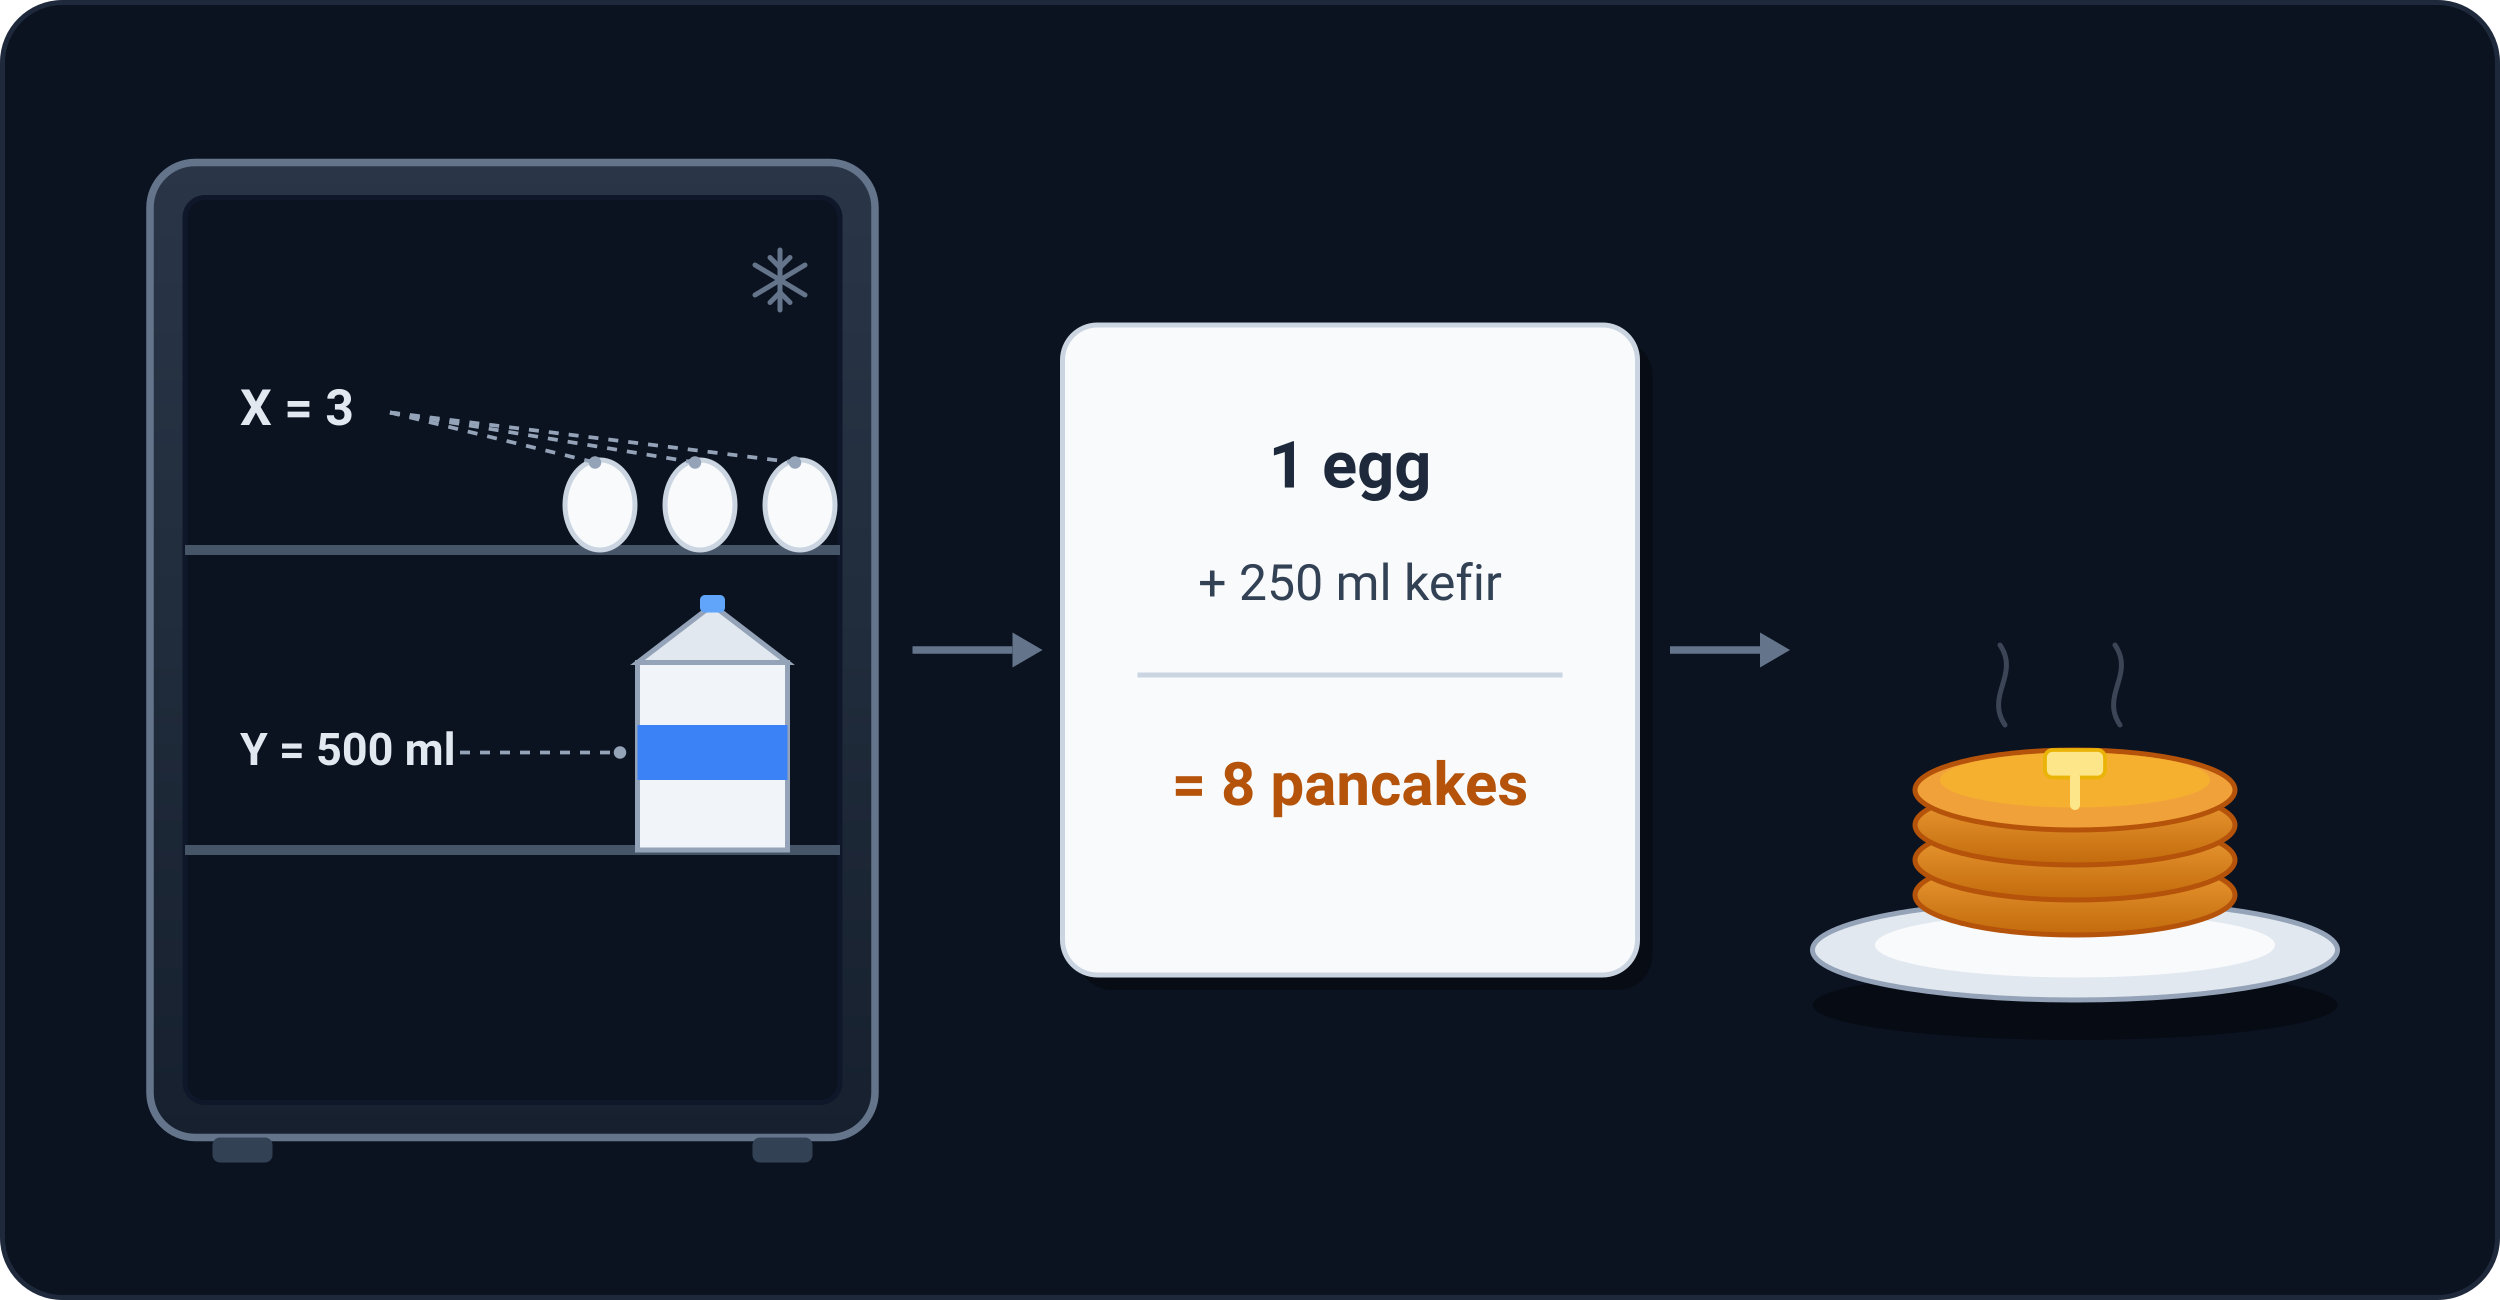
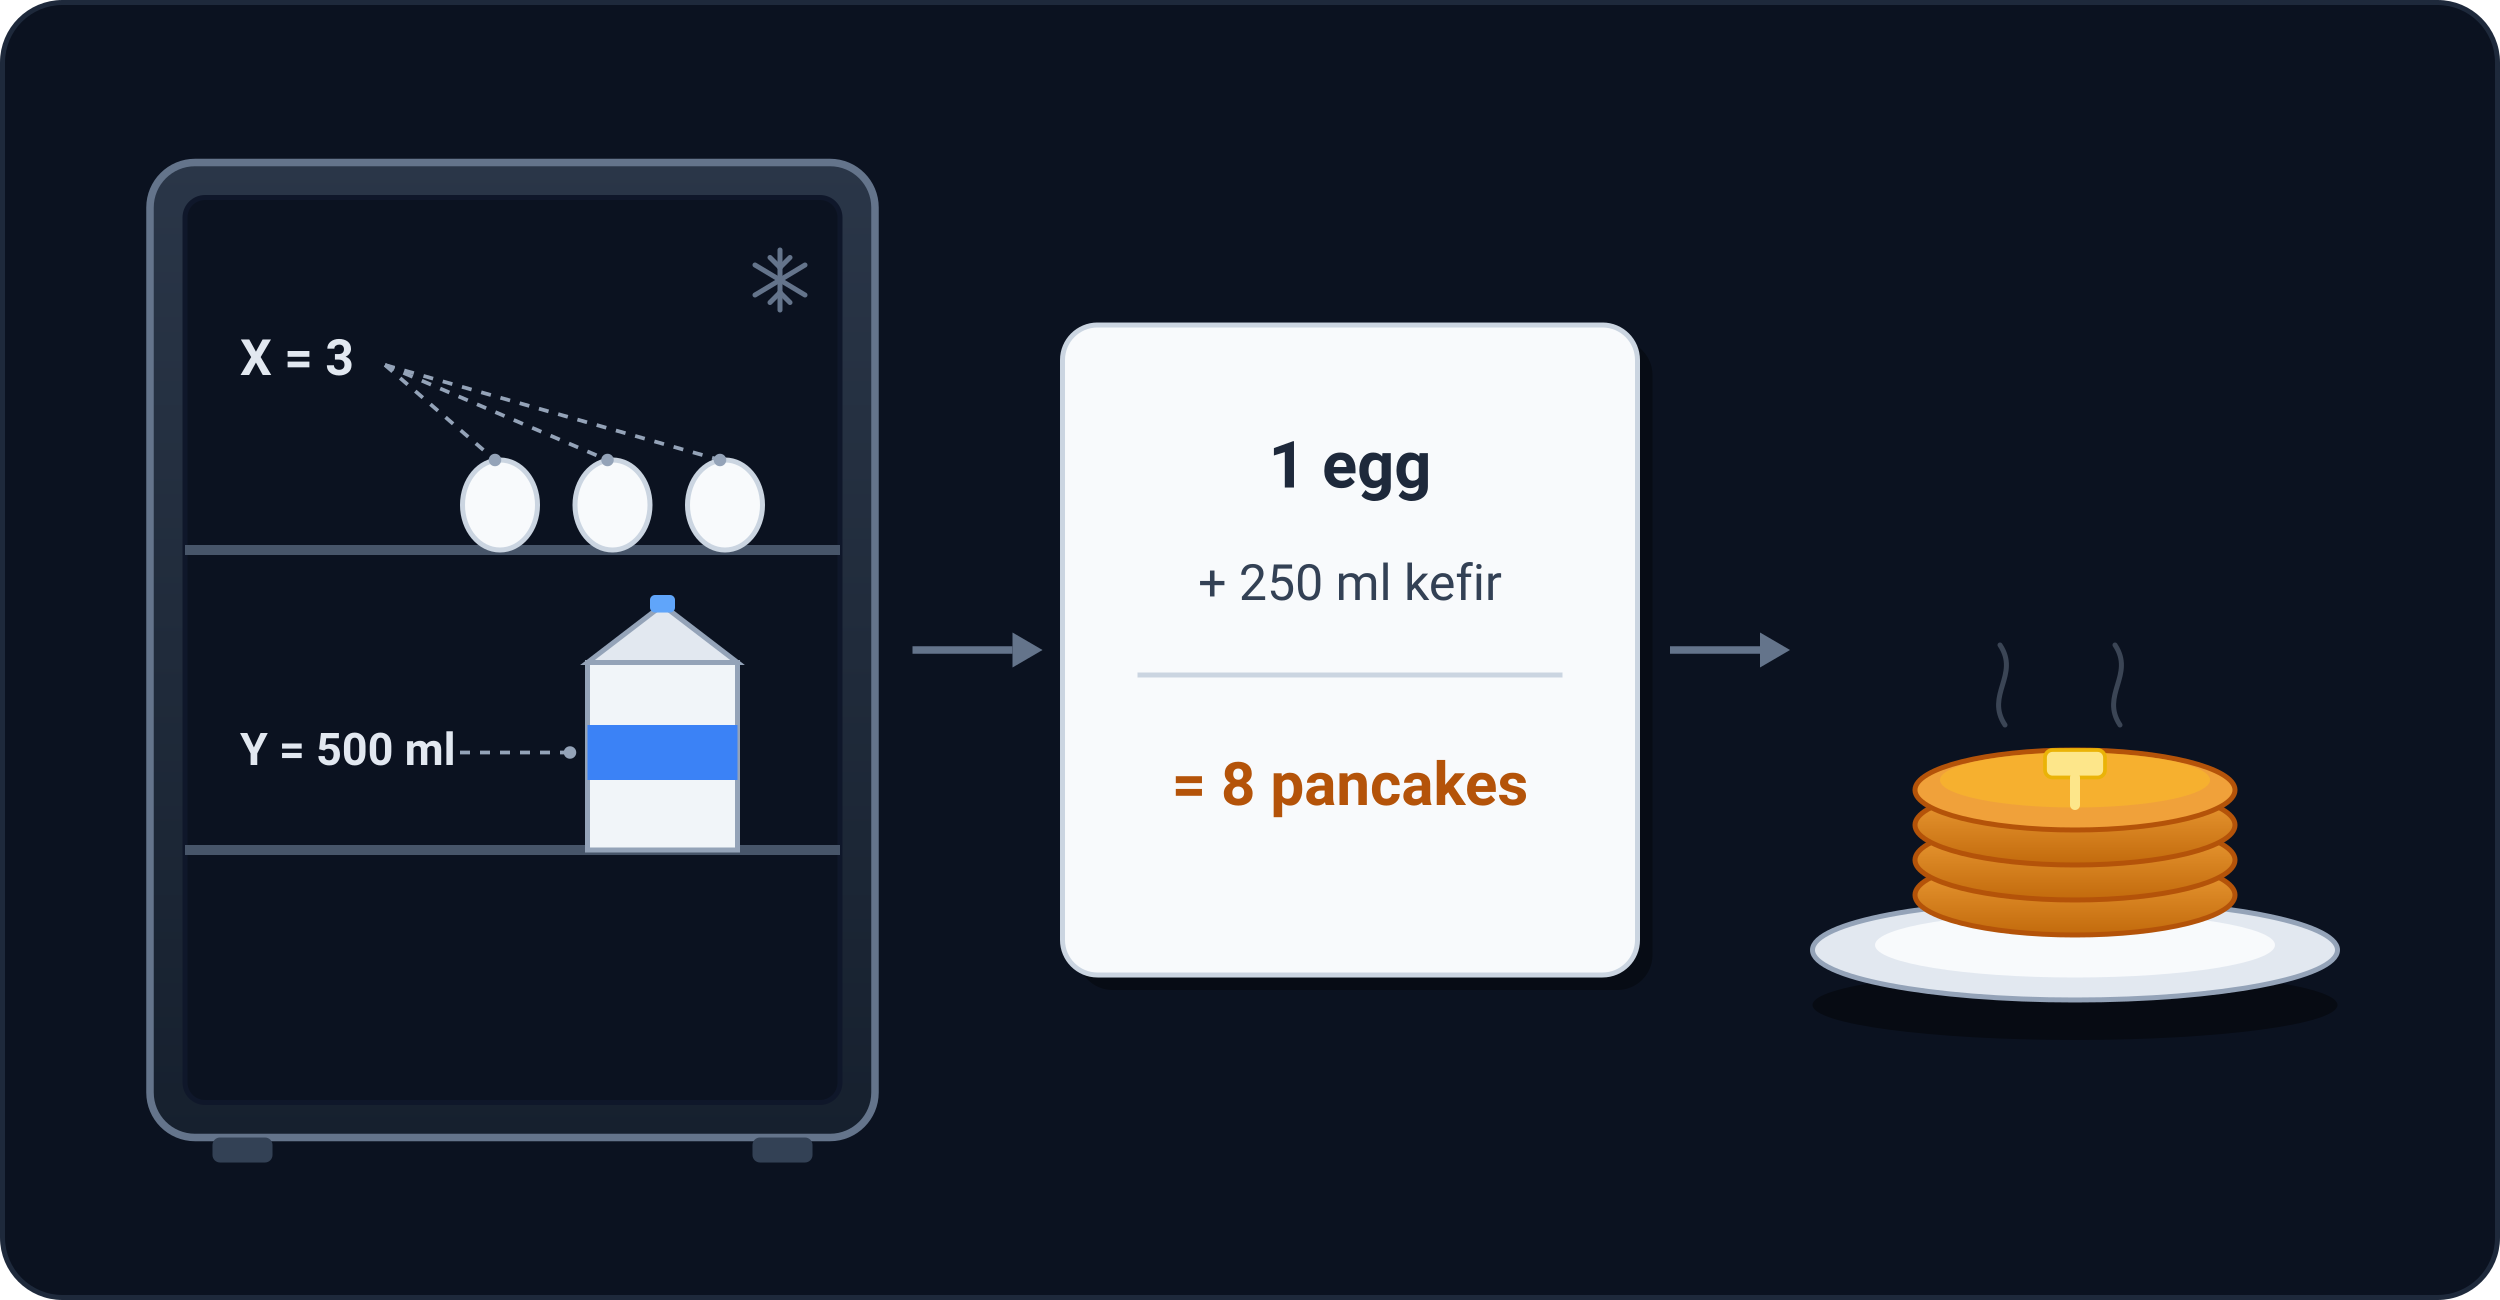
<svg xmlns="http://www.w3.org/2000/svg" viewBox="0 0 1000 520" role="img" aria-labelledby="pancakeTitle pancakeDesc">
  <defs>
    <linearGradient id="fridgeBody" x1="0" y1="0" x2="0" y2="1">
      <stop offset="0%" stop-color="#2a3648" />
      <stop offset="100%" stop-color="#16202e" />
    </linearGradient>
    <linearGradient id="pancake" x1="0" y1="0" x2="0" y2="1">
      <stop offset="0%" stop-color="#f0a13a" />
      <stop offset="100%" stop-color="#c26a0c" />
    </linearGradient>
  </defs>
  <rect x="1" y="1" width="998" height="518" rx="24" fill="#0b1220" stroke="#1e293b" stroke-width="2" />
  <g>
    <rect x="60" y="65" width="290" height="390" rx="18" fill="url(#fridgeBody)" stroke="#64748b" stroke-width="3" />
    <rect x="74" y="79" width="262" height="362" rx="8" fill="#0b1220" stroke="#0f172a" stroke-width="2" />
    <line x1="74" y1="220" x2="336" y2="220" stroke="#475569" stroke-width="4" />
    <line x1="74" y1="340" x2="336" y2="340" stroke="#475569" stroke-width="4" />
    <rect x="85" y="455" width="24" height="10" rx="3" fill="#334155" />
    <rect x="301" y="455" width="24" height="10" rx="3" fill="#334155" />
    <g stroke="#64748b" stroke-width="2" stroke-linecap="round">
      <line x1="312" y1="100" x2="312" y2="124" />
      <line x1="302" y1="106" x2="322" y2="118" />
      <line x1="322" y1="106" x2="302" y2="118" />
      <line x1="308" y1="103" x2="312" y2="107" />
      <line x1="316" y1="103" x2="312" y2="107" />
      <line x1="308" y1="121" x2="312" y2="117" />
      <line x1="316" y1="121" x2="312" y2="117" />
    </g>
    <g fill="#f8fafc" stroke="#cbd5e1" stroke-width="2">
-       <ellipse cx="240" cy="202" rx="14" ry="18" />
-       <ellipse cx="280" cy="202" rx="14" ry="18" />
-       <ellipse cx="320" cy="202" rx="14" ry="18" />
+       <ellipse cx="200" cy="202" rx="15" ry="18" />
+       <ellipse cx="245" cy="202" rx="15" ry="18" />
+       <ellipse cx="290" cy="202" rx="15" ry="18" />
    </g>
-     <polygon points="255,265 285,242 315,265" fill="#e2e8f0" stroke="#94a3b8" stroke-width="2" />
-     <rect x="280" y="238" width="10" height="7" rx="2" fill="#60a5fa" />
-     <rect x="255" y="265" width="60" height="75" fill="#f1f5f9" stroke="#94a3b8" stroke-width="2" />
-     <rect x="255" y="290" width="60" height="22" fill="#3b82f6" />
+     <polygon points="235,265 265,242 295,265" fill="#e2e8f0" stroke="#94a3b8" stroke-width="2" />
+     <rect x="260" y="238" width="10" height="7" rx="2" fill="#60a5fa" />
+     <rect x="235" y="265" width="60" height="75" fill="#f1f5f9" stroke="#94a3b8" stroke-width="2" />
+     <rect x="235" y="290" width="60" height="22" fill="#3b82f6" />
    <g font-family="ui-sans-serif, system-ui, -apple-system, Segoe UI, Roboto, sans-serif" font-weight="600">
-       <text x="96" y="170" font-size="20" fill="#e2e8f0">X = 3</text>
+       <text x="96" y="150" font-size="20" fill="#e2e8f0">X = 3</text>
      <text x="96" y="306" font-size="18" fill="#e2e8f0">Y = 500 ml</text>
    </g>
    <g stroke="#94a3b8" stroke-width="1.5" stroke-dasharray="4 4">
-       <line x1="156" y1="165" x2="238" y2="185" />
-       <line x1="156" y1="165" x2="278" y2="185" />
-       <line x1="156" y1="165" x2="318" y2="185" />
-       <line x1="184" y1="301" x2="248" y2="301" />
+       <line x1="154" y1="146" x2="198" y2="184" />
+       <line x1="154" y1="146" x2="243" y2="184" />
+       <line x1="154" y1="146" x2="288" y2="184" />
+       <line x1="184" y1="301" x2="228" y2="301" />
    </g>
-     <circle cx="238" cy="185" r="2.5" fill="#94a3b8" />
-     <circle cx="278" cy="185" r="2.5" fill="#94a3b8" />
-     <circle cx="318" cy="185" r="2.5" fill="#94a3b8" />
-     <circle cx="248" cy="301" r="2.5" fill="#94a3b8" />
+     <circle cx="198" cy="184" r="2.5" fill="#94a3b8" />
+     <circle cx="243" cy="184" r="2.5" fill="#94a3b8" />
+     <circle cx="288" cy="184" r="2.5" fill="#94a3b8" />
+     <circle cx="228" cy="301" r="2.5" fill="#94a3b8" />
  </g>
  <g>
    <line x1="365" y1="260" x2="405" y2="260" stroke="#64748b" stroke-width="3" />
    <polygon points="405,253 417,260 405,267" fill="#64748b" />
  </g>
  <g>
    <rect x="431" y="136" width="230" height="260" rx="14" fill="#000000" opacity="0.35" />
    <rect x="425" y="130" width="230" height="260" rx="14" fill="#f8fafc" stroke="#cbd5e1" stroke-width="2" />
    <text x="540" y="195" text-anchor="middle" font-family="ui-sans-serif, system-ui, -apple-system, Segoe UI, Roboto, sans-serif" font-size="26" font-weight="600" fill="#1e293b">1 egg</text>
    <text x="540" y="240" text-anchor="middle" font-family="ui-sans-serif, system-ui, -apple-system, Segoe UI, Roboto, sans-serif" font-size="20" fill="#334155">+ 250 ml kefir</text>
    <line x1="455" y1="270" x2="625" y2="270" stroke="#cbd5e1" stroke-width="2" />
    <text x="540" y="322" text-anchor="middle" font-family="ui-sans-serif, system-ui, -apple-system, Segoe UI, Roboto, sans-serif" font-size="24" font-weight="700" fill="#b45309">= 8 pancakes</text>
  </g>
  <g>
    <line x1="668" y1="260" x2="704" y2="260" stroke="#64748b" stroke-width="3" />
    <polygon points="704,253 716,260 704,267" fill="#64748b" />
  </g>
  <g>
    <ellipse cx="830" cy="402" rx="105" ry="14" fill="#000000" opacity="0.4" />
    <ellipse cx="830" cy="380" rx="105" ry="20" fill="#e2e8f0" stroke="#94a3b8" stroke-width="2" />
    <ellipse cx="830" cy="378" rx="80" ry="13" fill="#f8fafc" />
    <g stroke="#b45309" stroke-width="2">
      <ellipse cx="830" cy="358" rx="64" ry="16" fill="url(#pancake)" />
      <ellipse cx="830" cy="344" rx="64" ry="16" fill="url(#pancake)" />
      <ellipse cx="830" cy="330" rx="64" ry="16" fill="url(#pancake)" />
      <ellipse cx="830" cy="316" rx="64" ry="16" fill="#f0a13a" />
    </g>
    <ellipse cx="830" cy="312" rx="54" ry="11" fill="#fbbf24" opacity="0.5" />
    <rect x="818" y="300" width="24" height="11" rx="3" fill="#fde68a" stroke="#eab308" stroke-width="1.5" />
    <path d="M830 311 L 830 322" stroke="#fde68a" stroke-width="4" stroke-linecap="round" />
    <g fill="none" stroke="#94a3b8" stroke-width="2" stroke-linecap="round" opacity="0.35">
      <path d="M802 290 C 794 278 808 270 800 258" />
      <path d="M848 290 C 840 278 854 270 846 258" />
    </g>
  </g>
</svg>
